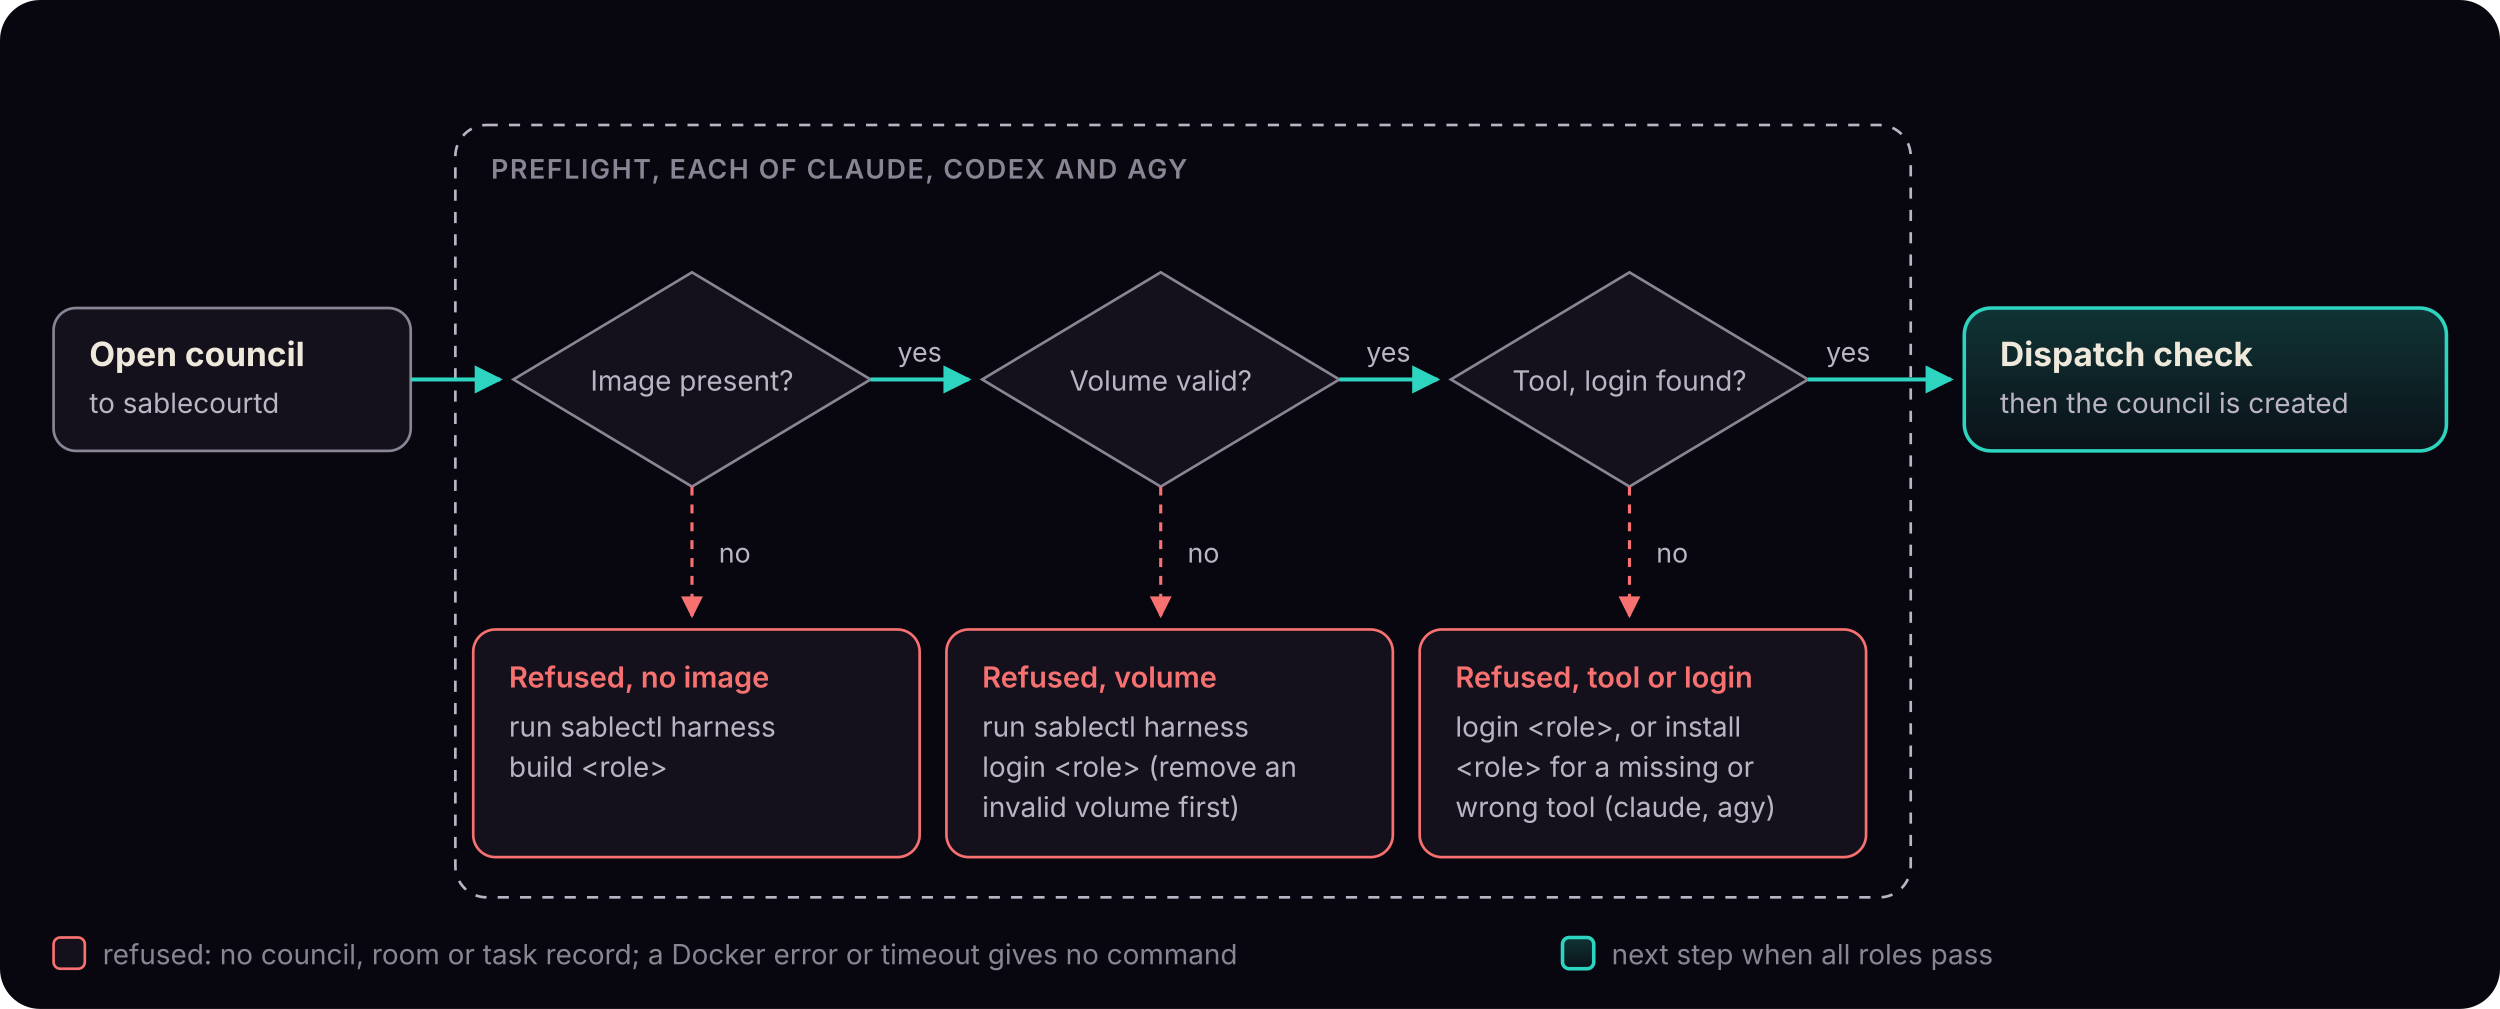
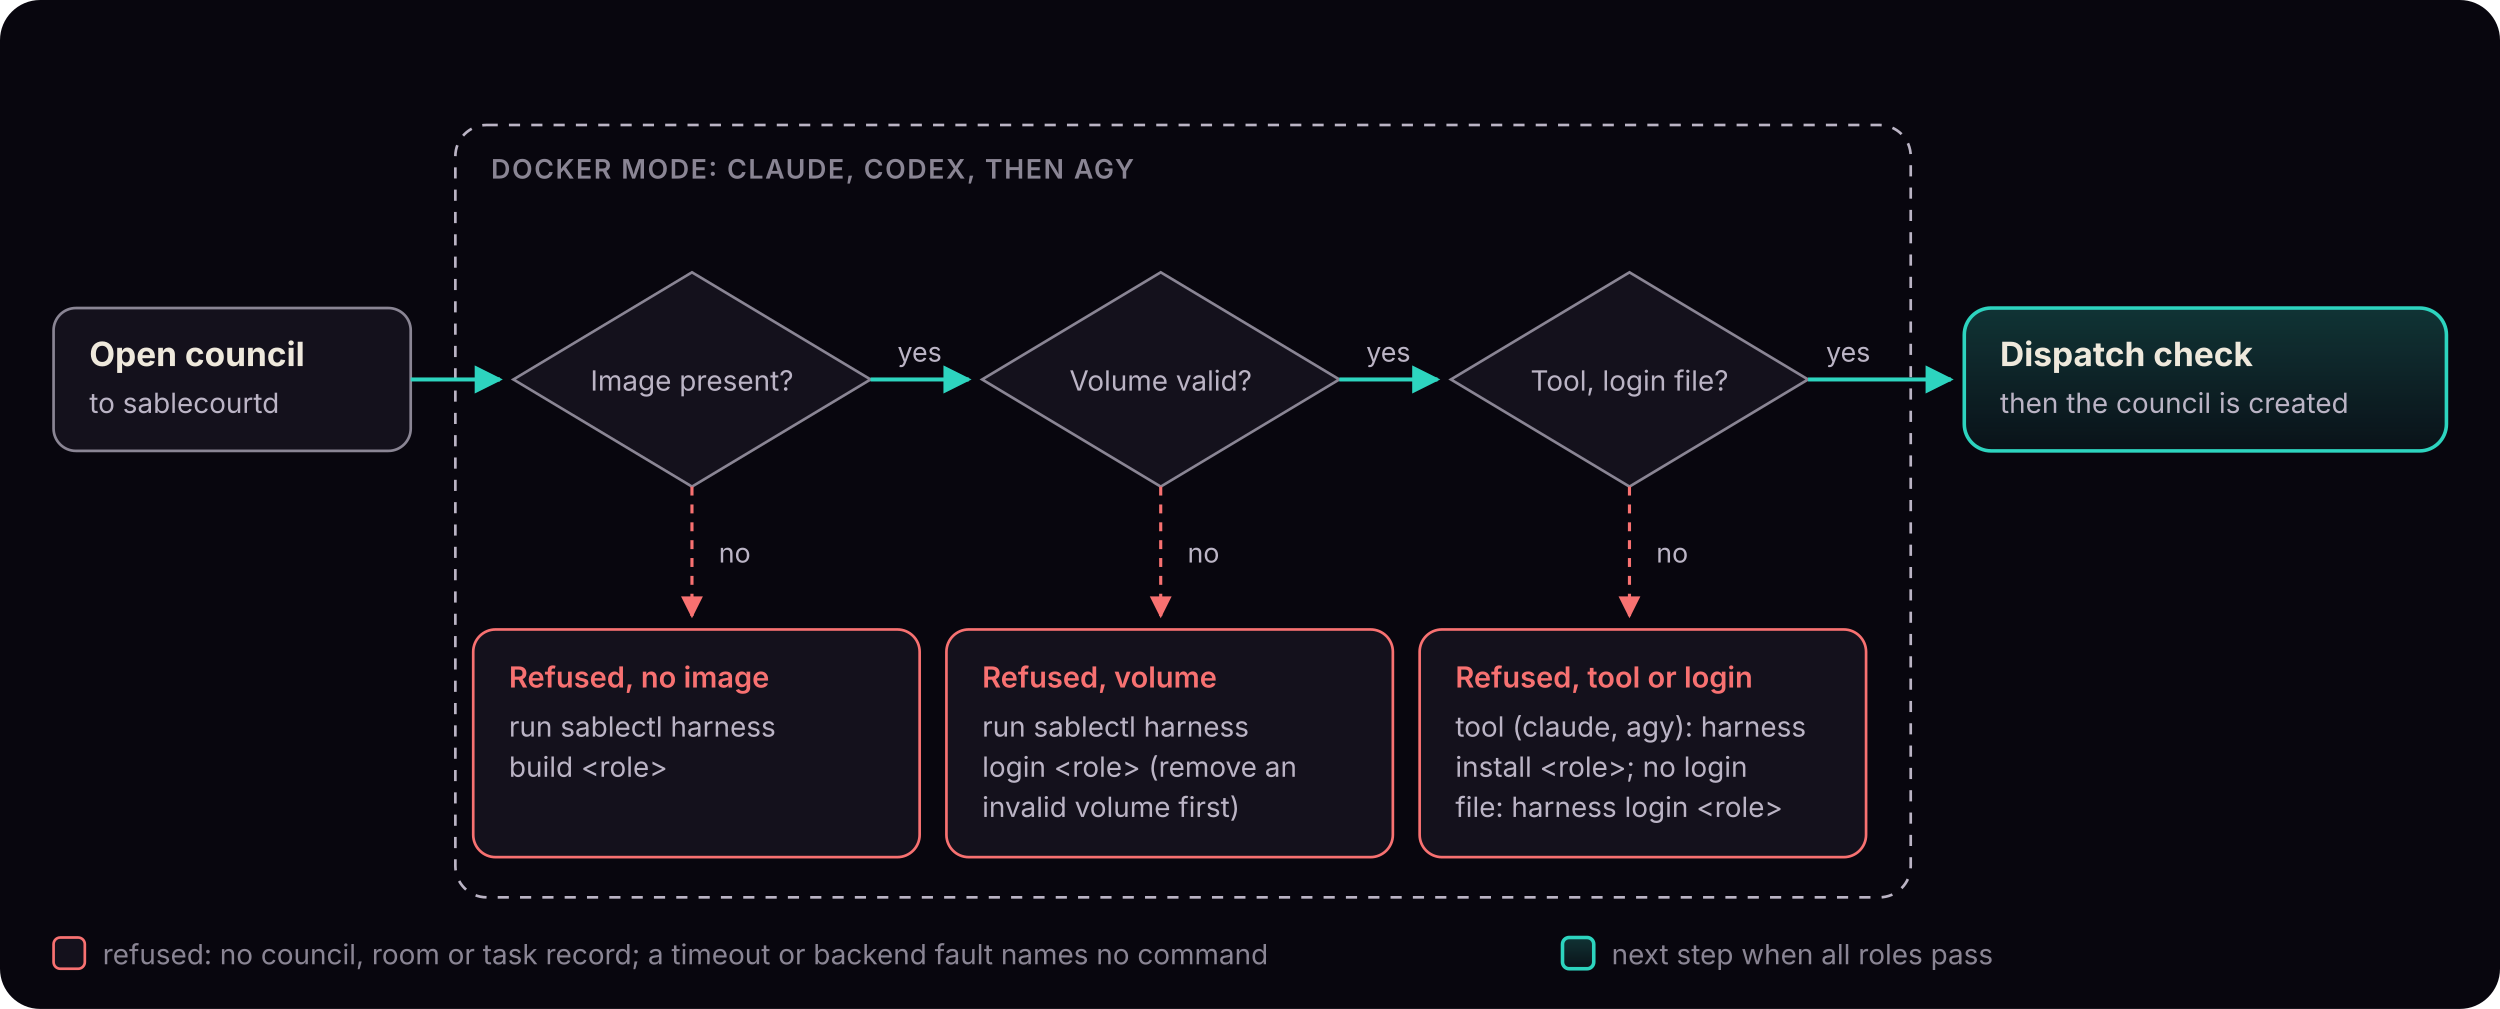
<svg xmlns="http://www.w3.org/2000/svg" viewBox="0 0 1120 452" role="img" aria-labelledby="t d" data-diagram="flow" font-family="system-ui, -apple-system, BlinkMacSystemFont, 'Segoe UI', sans-serif">
  <defs>
    <marker id="a" viewBox="0 0 10 10" refX="9" refY="5" markerWidth="7" markerHeight="7" orient="auto-start-reverse">
      <path d="M0 0 10 5 0 10z" fill="#2dd4bf" />
    </marker>
    <marker id="m" viewBox="0 0 10 10" refX="9" refY="5" markerWidth="7" markerHeight="7" orient="auto-start-reverse">
      <path d="M0 0 10 5 0 10z" fill="#8a8594" />
    </marker>
    <marker id="x" viewBox="0 0 10 10" refX="9" refY="5" markerWidth="7" markerHeight="7" orient="auto-start-reverse">
      <path d="M0 0 10 5 0 10z" fill="#f87171" />
    </marker>
    <linearGradient id="glow" x1="0" y1="0" x2="0" y2="1">
      <stop offset="0" stop-color="#2dd4bf" stop-opacity=".22" />
      <stop offset="1" stop-color="#2dd4bf" stop-opacity=".06" />
    </linearGradient>
    <style>
      .lane{fill:#111422;stroke:#373040}
      .lanet{fill:#8a8594;font-size:13px;font-weight:600;letter-spacing:.14em}
      .box{fill:#14111c;stroke:#8a8594;stroke-width:1.2}
      .key{fill:url(#glow);stroke:#2dd4bf;stroke-width:1.6}
      .ext{fill:#14111c;stroke:#7fd6b4;stroke-width:1.2}
      .plan{fill:#14111c;stroke:#8a8594;stroke-width:1.2;stroke-dasharray:5 4}
      .wait{fill:#14111c;stroke:#f0b86a;stroke-width:1.2}
      .bad{fill:#14111c;stroke:#f87171;stroke-width:1.2}
      .frame{fill:none;stroke:#bbb4c5;stroke-dasharray:5 5;stroke-width:1.2}
      .h{fill:#efe9dc;font-size:15px;font-weight:650}
      .s{fill:#bbb4c5;font-size:12.5px}
      .cap{fill:#8a8594;font-size:12.5px}
      .pn{fill:#8a8594;font-size:12px;font-weight:600;letter-spacing:.06em}
      .n{fill:#2dd4bf;font-size:12px;font-weight:700;letter-spacing:.08em}
      .idt{fill:#bbb4c5;font-size:12px;font-weight:600;letter-spacing:.06em}
      .lbl{fill:#bbb4c5;font-size:12px}
      .no{fill:#f87171;font-size:13px;font-weight:600}
      .f{stroke:#2dd4bf;stroke-width:1.8;fill:none}
      .r{stroke:#8a8594;stroke-width:1.4;fill:none;stroke-dasharray:4 4}
      .deny{stroke:#f87171;stroke-width:1.4;fill:none;stroke-dasharray:4 4}
      .life{stroke:#373040;stroke-width:1.2;fill:none;stroke-dasharray:4 4}
    </style>
  </defs>
  <rect width="1120" height="452" rx="18" fill="#08060e" />
  <rect class="frame" x="204" y="56" width="652" height="346" rx="14" />
-   <text class="pn" x="220" y="80">PREFLIGHT, EACH OF CLAUDE, CODEX AND AGY</text>
+   <text class="pn" x="220" y="80">DOCKER MODE: CLAUDE, CODEX, THEN AGY</text>
  <rect class="box" x="24" y="138" width="160" height="64" rx="10" />
  <text class="h" x="40" y="164">Open council</text>
  <text class="s" x="40" y="185">to sablecourtd</text>
  <polygon class="box" points="230,170 310,122 390,170 310,218" />
  <text class="s" x="310" y="175" text-anchor="middle">Image present?</text>
  <polygon class="box" points="440,170 520,122 600,170 520,218" />
  <text class="s" x="520" y="175" text-anchor="middle">Volume valid?</text>
  <polygon class="box" points="650,170 730,122 810,170 730,218" />
-   <text class="s" x="730" y="175" text-anchor="middle">Tool, login found?</text>
+   <text class="s" x="730" y="175" text-anchor="middle">Tool, login file?</text>
  <rect class="key" x="880" y="138" width="216" height="64" rx="12" />
  <text class="h" x="896" y="164">Dispatch check</text>
  <text class="s" x="896" y="185">then the council is created</text>
  <rect class="bad" x="212" y="282" width="200" height="102" rx="10" />
  <text class="no" x="228" y="308">Refused, no image</text>
  <text class="s" x="228" y="330">run sablectl harness</text>
  <text class="s" x="228" y="348">build &lt;role&gt;</text>
  <rect class="bad" x="424" y="282" width="200" height="102" rx="10" />
  <text class="no" x="440" y="308">Refused, volume</text>
  <text class="s" x="440" y="330">run sablectl harness</text>
  <text class="s" x="440" y="348">login &lt;role&gt; (remove an</text>
  <text class="s" x="440" y="366">invalid volume first)</text>
  <rect class="bad" x="636" y="282" width="200" height="102" rx="10" />
  <text class="no" x="652" y="308">Refused, tool or login</text>
-   <text class="s" x="652" y="330">login &lt;role&gt;, or install</text>
-   <text class="s" x="652" y="348">&lt;role&gt; for a missing or</text>
-   <text class="s" x="652" y="366">wrong tool (claude, agy)</text>
+   <text class="s" x="652" y="330">tool (claude, agy): harness</text>
+   <text class="s" x="652" y="348">install &lt;role&gt;; no login</text>
+   <text class="s" x="652" y="366">file: harness login &lt;role&gt;</text>
  <path class="f" d="M184 170H224" marker-end="url(#a)" />
  <path class="f" d="M390 170H434" marker-end="url(#a)" />
  <text class="lbl" x="412" y="162" text-anchor="middle">yes</text>
  <path class="f" d="M600 170H644" marker-end="url(#a)" />
  <text class="lbl" x="622" y="162" text-anchor="middle">yes</text>
  <path class="f" d="M810 170H874" marker-end="url(#a)" />
  <text class="lbl" x="828" y="162" text-anchor="middle">yes</text>
  <path class="deny" d="M310 218V276" marker-end="url(#x)" />
  <text class="lbl" x="322" y="252">no</text>
  <path class="deny" d="M520 218V276" marker-end="url(#x)" />
  <text class="lbl" x="532" y="252">no</text>
  <path class="deny" d="M730 218V276" marker-end="url(#x)" />
  <text class="lbl" x="742" y="252">no</text>
  <rect class="bad" x="24" y="420" width="14" height="14" rx="3" />
-   <text class="cap" x="46" y="432">refused: no council, room or task record; a Docker error or timeout gives no command</text>
+   <text class="cap" x="46" y="432">refused: no council, room or task record; a timeout or backend fault names no command</text>
  <rect class="key" x="700" y="420" width="14" height="14" rx="3" />
  <text class="cap" x="722" y="432">next step when all roles pass</text>
</svg>
